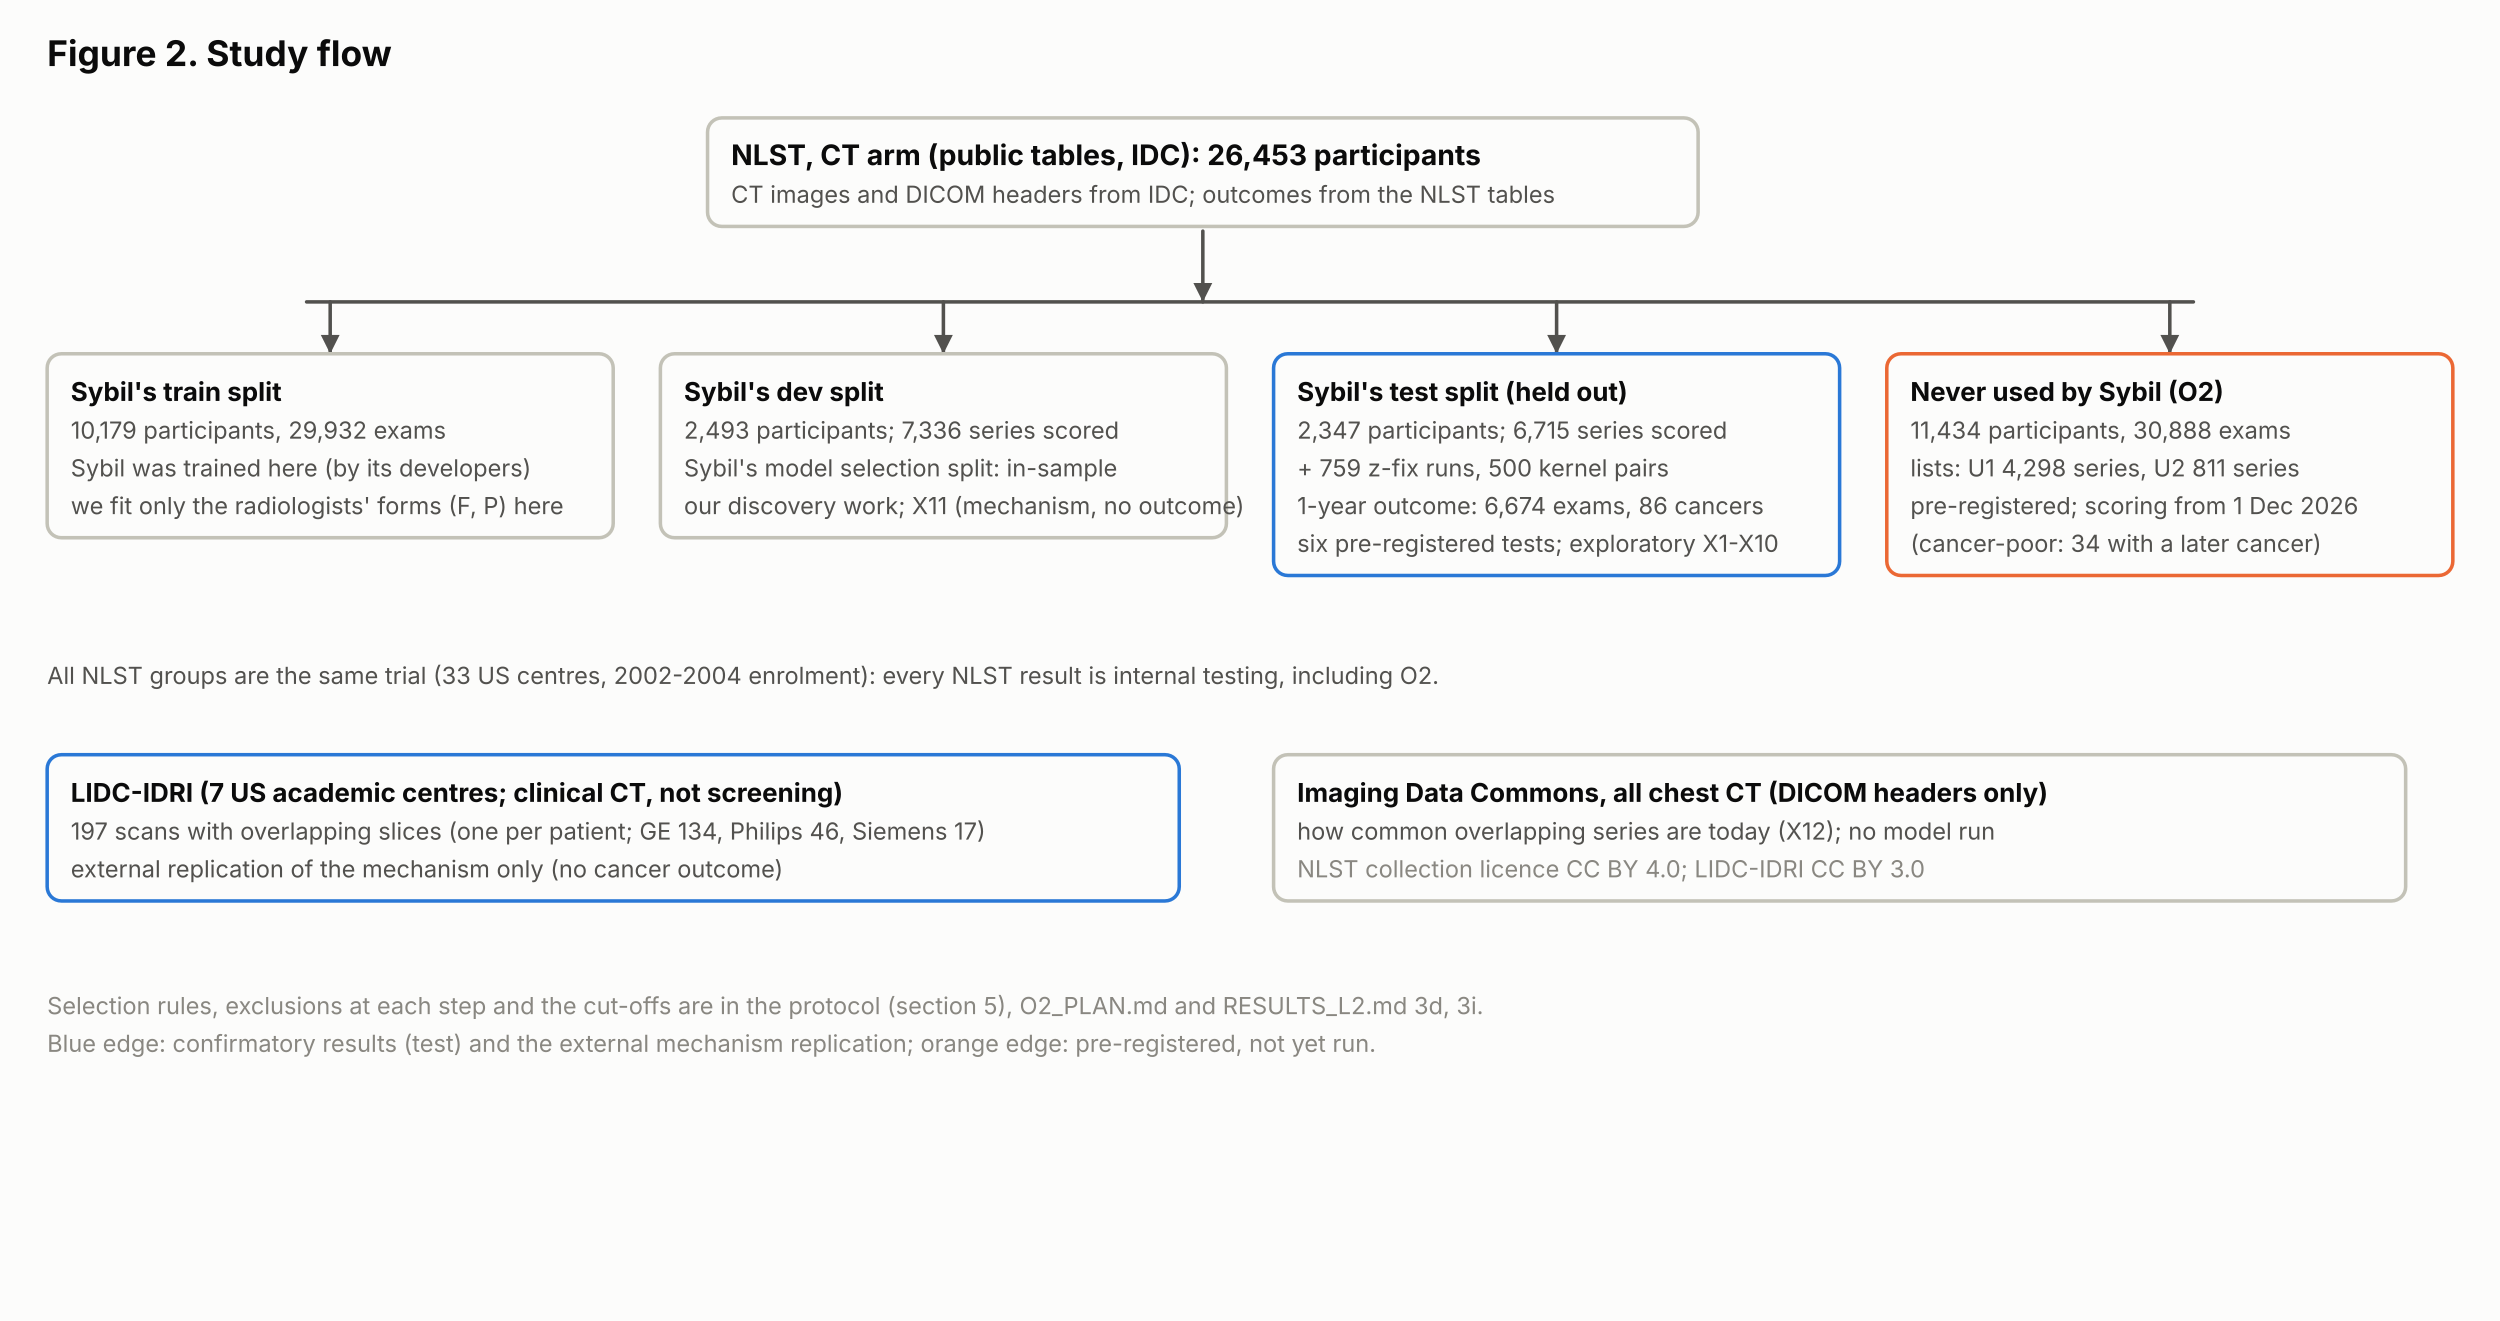
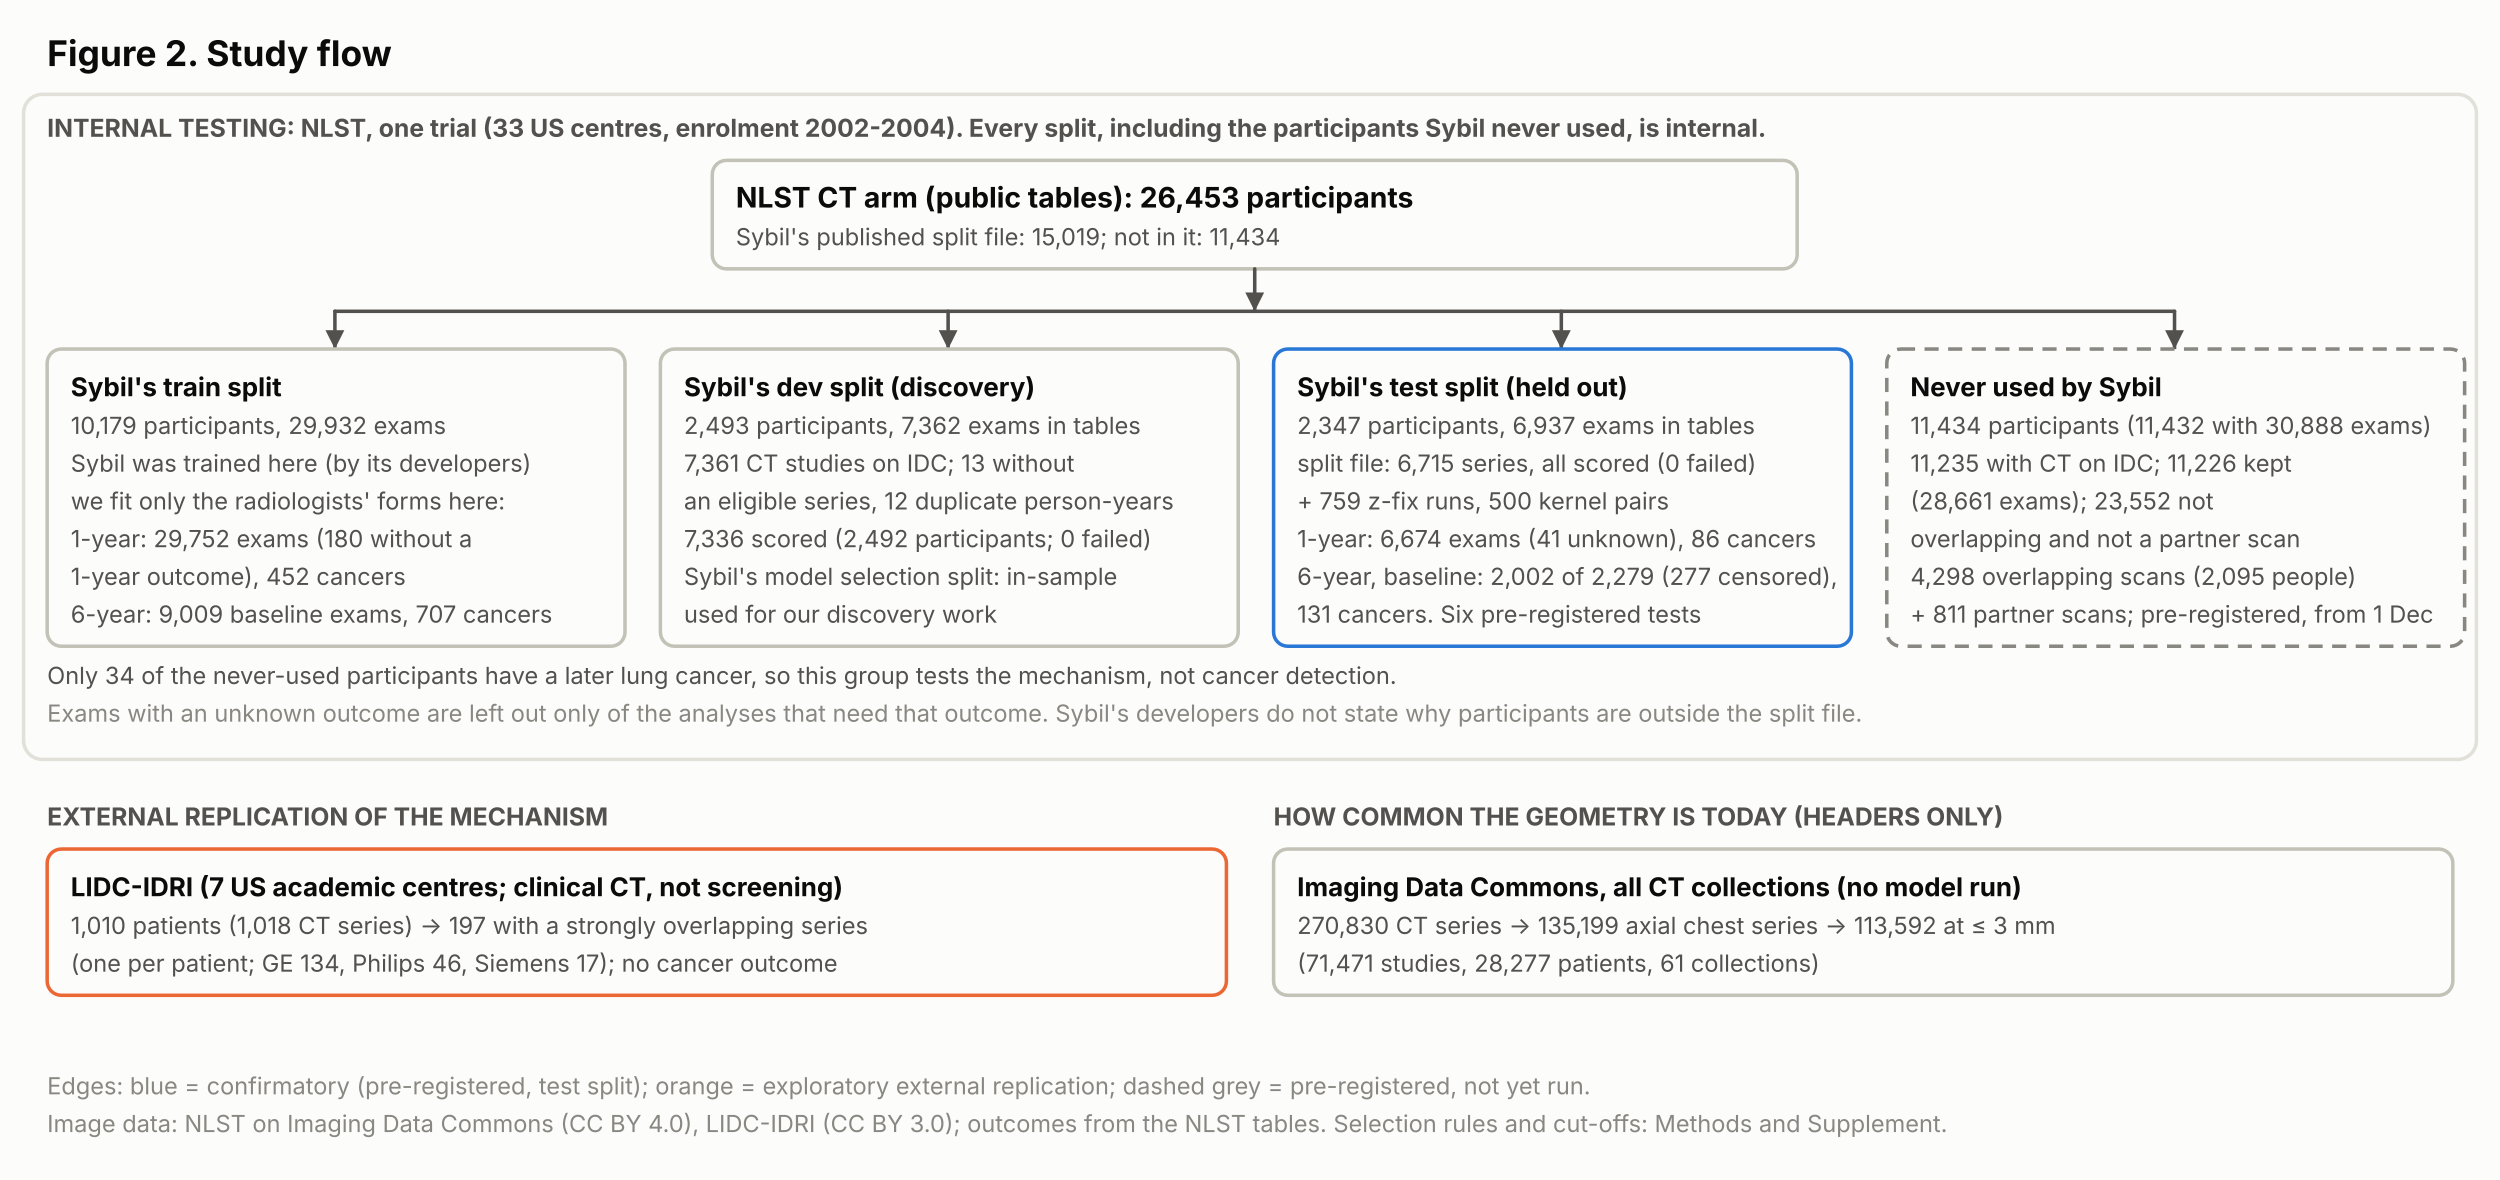
- <svg xmlns="http://www.w3.org/2000/svg" width="1060" height="560" viewBox="0 0 1060 560">
-   <rect width="1060" height="560" fill="#fcfcfb" />
+ <svg xmlns="http://www.w3.org/2000/svg" width="1060" height="500" viewBox="0 0 1060 500">
+   <rect width="1060" height="500" fill="#fcfcfb" />
  <text x="20.0" y="28.0" font-family="system-ui, -apple-system, 'Segoe UI', sans-serif" font-size="15" fill="#0b0b0b" text-anchor="start" font-weight="bold">Figure 2. Study flow</text>
-   <rect x="300.0" y="50.0" width="420.0" height="46.0" fill="#fcfcfb" fill-opacity="1.0" stroke="#c3c2b7" stroke-width="1.5" rx="6" />
-   <text x="310.0" y="70.0" font-family="system-ui, -apple-system, 'Segoe UI', sans-serif" font-size="12" fill="#0b0b0b" text-anchor="start" font-weight="bold">NLST, CT arm (public tables, IDC): 26,453 participants</text>
-   <text x="310.0" y="86.0" font-family="system-ui, -apple-system, 'Segoe UI', sans-serif" font-size="10" fill="#52514e" text-anchor="start" font-weight="normal">CT images and DICOM headers from IDC; outcomes from the NLST tables</text>
-   <line x1="510.0" y1="98.0" x2="510.0" y2="128.0" stroke="#52514e" stroke-width="1.5" stroke-linecap="round" />
-   <path d="M510.0,128.0 l-4,-8 l8,0 Z" fill="#52514e" />
-   <line x1="130.0" y1="128.0" x2="930.0" y2="128.0" stroke="#52514e" stroke-width="1.5" stroke-linecap="round" />
-   <line x1="140.0" y1="128.0" x2="140.0" y2="150.0" stroke="#52514e" stroke-width="1.5" stroke-linecap="round" />
-   <path d="M140.0,150.0 l-4,-8 l8,0 Z" fill="#52514e" />
-   <rect x="20.0" y="150.0" width="240.0" height="78.0" fill="#fcfcfb" fill-opacity="1.0" stroke="#c3c2b7" stroke-width="1.5" rx="6" />
-   <text x="30.0" y="170.0" font-family="system-ui, -apple-system, 'Segoe UI', sans-serif" font-size="11" fill="#0b0b0b" text-anchor="start" font-weight="bold">Sybil's train split</text>
-   <text x="30.0" y="186.0" font-family="system-ui, -apple-system, 'Segoe UI', sans-serif" font-size="10" fill="#52514e" text-anchor="start" font-weight="normal">10,179 participants, 29,932 exams</text>
-   <text x="30.0" y="202.0" font-family="system-ui, -apple-system, 'Segoe UI', sans-serif" font-size="10" fill="#52514e" text-anchor="start" font-weight="normal">Sybil was trained here (by its developers)</text>
-   <text x="30.0" y="218.0" font-family="system-ui, -apple-system, 'Segoe UI', sans-serif" font-size="10" fill="#52514e" text-anchor="start" font-weight="normal">we fit only the radiologists' forms (F, P) here</text>
-   <line x1="400.0" y1="128.0" x2="400.0" y2="150.0" stroke="#52514e" stroke-width="1.5" stroke-linecap="round" />
-   <path d="M400.0,150.0 l-4,-8 l8,0 Z" fill="#52514e" />
-   <rect x="280.0" y="150.0" width="240.0" height="78.0" fill="#fcfcfb" fill-opacity="1.0" stroke="#c3c2b7" stroke-width="1.5" rx="6" />
-   <text x="290.0" y="170.0" font-family="system-ui, -apple-system, 'Segoe UI', sans-serif" font-size="11" fill="#0b0b0b" text-anchor="start" font-weight="bold">Sybil's dev split</text>
-   <text x="290.0" y="186.0" font-family="system-ui, -apple-system, 'Segoe UI', sans-serif" font-size="10" fill="#52514e" text-anchor="start" font-weight="normal">2,493 participants; 7,336 series scored</text>
-   <text x="290.0" y="202.0" font-family="system-ui, -apple-system, 'Segoe UI', sans-serif" font-size="10" fill="#52514e" text-anchor="start" font-weight="normal">Sybil's model selection split: in-sample</text>
-   <text x="290.0" y="218.0" font-family="system-ui, -apple-system, 'Segoe UI', sans-serif" font-size="10" fill="#52514e" text-anchor="start" font-weight="normal">our discovery work; X11 (mechanism, no outcome)</text>
-   <line x1="660.0" y1="128.0" x2="660.0" y2="150.0" stroke="#52514e" stroke-width="1.5" stroke-linecap="round" />
-   <path d="M660.0,150.0 l-4,-8 l8,0 Z" fill="#52514e" />
-   <rect x="540.0" y="150.0" width="240.0" height="94.0" fill="#fcfcfb" fill-opacity="1.0" stroke="#2a78d6" stroke-width="1.5" rx="6" />
-   <text x="550.0" y="170.0" font-family="system-ui, -apple-system, 'Segoe UI', sans-serif" font-size="11" fill="#0b0b0b" text-anchor="start" font-weight="bold">Sybil's test split (held out)</text>
-   <text x="550.0" y="186.0" font-family="system-ui, -apple-system, 'Segoe UI', sans-serif" font-size="10" fill="#52514e" text-anchor="start" font-weight="normal">2,347 participants; 6,715 series scored</text>
-   <text x="550.0" y="202.0" font-family="system-ui, -apple-system, 'Segoe UI', sans-serif" font-size="10" fill="#52514e" text-anchor="start" font-weight="normal">+ 759 z-fix runs, 500 kernel pairs</text>
-   <text x="550.0" y="218.0" font-family="system-ui, -apple-system, 'Segoe UI', sans-serif" font-size="10" fill="#52514e" text-anchor="start" font-weight="normal">1-year outcome: 6,674 exams, 86 cancers</text>
-   <text x="550.0" y="234.0" font-family="system-ui, -apple-system, 'Segoe UI', sans-serif" font-size="10" fill="#52514e" text-anchor="start" font-weight="normal">six pre-registered tests; exploratory X1-X10</text>
-   <line x1="920.0" y1="128.0" x2="920.0" y2="150.0" stroke="#52514e" stroke-width="1.5" stroke-linecap="round" />
-   <path d="M920.0,150.0 l-4,-8 l8,0 Z" fill="#52514e" />
-   <rect x="800.0" y="150.0" width="240.0" height="94.0" fill="#fcfcfb" fill-opacity="1.0" stroke="#eb6834" stroke-width="1.5" rx="6" />
-   <text x="810.0" y="170.0" font-family="system-ui, -apple-system, 'Segoe UI', sans-serif" font-size="11" fill="#0b0b0b" text-anchor="start" font-weight="bold">Never used by Sybil (O2)</text>
-   <text x="810.0" y="186.0" font-family="system-ui, -apple-system, 'Segoe UI', sans-serif" font-size="10" fill="#52514e" text-anchor="start" font-weight="normal">11,434 participants, 30,888 exams</text>
-   <text x="810.0" y="202.0" font-family="system-ui, -apple-system, 'Segoe UI', sans-serif" font-size="10" fill="#52514e" text-anchor="start" font-weight="normal">lists: U1 4,298 series, U2 811 series</text>
-   <text x="810.0" y="218.0" font-family="system-ui, -apple-system, 'Segoe UI', sans-serif" font-size="10" fill="#52514e" text-anchor="start" font-weight="normal">pre-registered; scoring from 1 Dec 2026</text>
-   <text x="810.0" y="234.0" font-family="system-ui, -apple-system, 'Segoe UI', sans-serif" font-size="10" fill="#52514e" text-anchor="start" font-weight="normal">(cancer-poor: 34 with a later cancer)</text>
-   <text x="20.0" y="290.0" font-family="system-ui, -apple-system, 'Segoe UI', sans-serif" font-size="10" fill="#52514e" text-anchor="start" font-weight="normal">All NLST groups are the same trial (33 US centres, 2002-2004 enrolment): every NLST result is internal testing, including O2.</text>
-   <rect x="20.0" y="320.0" width="480.0" height="62.0" fill="#fcfcfb" fill-opacity="1.0" stroke="#2a78d6" stroke-width="1.5" rx="6" />
-   <text x="30.0" y="340.0" font-family="system-ui, -apple-system, 'Segoe UI', sans-serif" font-size="11" fill="#0b0b0b" text-anchor="start" font-weight="bold">LIDC-IDRI (7 US academic centres; clinical CT, not screening)</text>
-   <text x="30.0" y="356.0" font-family="system-ui, -apple-system, 'Segoe UI', sans-serif" font-size="10" fill="#52514e" text-anchor="start" font-weight="normal">197 scans with overlapping slices (one per patient; GE 134, Philips 46, Siemens 17)</text>
-   <text x="30.0" y="372.0" font-family="system-ui, -apple-system, 'Segoe UI', sans-serif" font-size="10" fill="#52514e" text-anchor="start" font-weight="normal">external replication of the mechanism only (no cancer outcome)</text>
-   <rect x="540.0" y="320.0" width="480.0" height="62.0" fill="#fcfcfb" fill-opacity="1.0" stroke="#c3c2b7" stroke-width="1.5" rx="6" />
-   <text x="550.0" y="340.0" font-family="system-ui, -apple-system, 'Segoe UI', sans-serif" font-size="11" fill="#0b0b0b" text-anchor="start" font-weight="bold">Imaging Data Commons, all chest CT (DICOM headers only)</text>
-   <text x="550.0" y="356.0" font-family="system-ui, -apple-system, 'Segoe UI', sans-serif" font-size="10" fill="#52514e" text-anchor="start" font-weight="normal">how common overlapping series are today (X12); no model run</text>
-   <text x="550.0" y="372.0" font-family="system-ui, -apple-system, 'Segoe UI', sans-serif" font-size="10" fill="#898781" text-anchor="start" font-weight="normal">NLST collection licence CC BY 4.0; LIDC-IDRI CC BY 3.0</text>
-   <text x="20.0" y="430.0" font-family="system-ui, -apple-system, 'Segoe UI', sans-serif" font-size="10" fill="#898781" text-anchor="start" font-weight="normal">Selection rules, exclusions at each step and the cut-offs are in the protocol (section 5), O2_PLAN.md and RESULTS_L2.md 3d, 3i.</text>
-   <text x="20.0" y="446.0" font-family="system-ui, -apple-system, 'Segoe UI', sans-serif" font-size="10" fill="#898781" text-anchor="start" font-weight="normal">Blue edge: confirmatory results (test) and the external mechanism replication; orange edge: pre-registered, not yet run.</text>
+   <rect x="10" y="40" width="1040" height="282" fill="none" stroke="#e1e0d9" stroke-width="1.5" rx="8" />
+   <text x="20.0" y="58.0" font-family="system-ui, -apple-system, 'Segoe UI', sans-serif" font-size="10.5" fill="#52514e" text-anchor="start" font-weight="bold">INTERNAL TESTING: NLST, one trial (33 US centres, enrolment 2002-2004). Every split, including the participants Sybil never used, is internal.</text>
+   <rect x="302.0" y="68.0" width="460.0" height="46.0" fill="#fcfcfb" fill-opacity="1.0" stroke="#c3c2b7" stroke-width="1.5" rx="6" />
+   <text x="312.0" y="88.0" font-family="system-ui, -apple-system, 'Segoe UI', sans-serif" font-size="12" fill="#0b0b0b" text-anchor="start" font-weight="bold">NLST CT arm (public tables): 26,453 participants</text>
+   <text x="312.0" y="104.0" font-family="system-ui, -apple-system, 'Segoe UI', sans-serif" font-size="10" fill="#52514e" text-anchor="start" font-weight="normal">Sybil's published split file: 15,019; not in it: 11,434</text>
+   <line x1="532.0" y1="114.0" x2="532.0" y2="132.0" stroke="#52514e" stroke-width="1.5" stroke-linecap="round" />
+   <path d="M532.0,132.0 l-4,-8 l8,0 Z" fill="#52514e" />
+   <line x1="142.0" y1="132.0" x2="922.0" y2="132.0" stroke="#52514e" stroke-width="1.5" stroke-linecap="round" />
+   <line x1="142.0" y1="132.0" x2="142.0" y2="148.0" stroke="#52514e" stroke-width="1.5" stroke-linecap="round" />
+   <path d="M142.0,148.0 l-4,-8 l8,0 Z" fill="#52514e" />
+   <rect x="20.0" y="148.0" width="245.0" height="126.0" fill="#fcfcfb" fill-opacity="1.0" stroke="#c3c2b7" stroke-width="1.5" rx="6" />
+   <text x="30.0" y="168.0" font-family="system-ui, -apple-system, 'Segoe UI', sans-serif" font-size="11" fill="#0b0b0b" text-anchor="start" font-weight="bold">Sybil's train split</text>
+   <text x="30.0" y="184.0" font-family="system-ui, -apple-system, 'Segoe UI', sans-serif" font-size="10" fill="#52514e" text-anchor="start" font-weight="normal">10,179 participants, 29,932 exams</text>
+   <text x="30.0" y="200.0" font-family="system-ui, -apple-system, 'Segoe UI', sans-serif" font-size="10" fill="#52514e" text-anchor="start" font-weight="normal">Sybil was trained here (by its developers)</text>
+   <text x="30.0" y="216.0" font-family="system-ui, -apple-system, 'Segoe UI', sans-serif" font-size="10" fill="#52514e" text-anchor="start" font-weight="normal">we fit only the radiologists' forms here:</text>
+   <text x="30.0" y="232.0" font-family="system-ui, -apple-system, 'Segoe UI', sans-serif" font-size="10" fill="#52514e" text-anchor="start" font-weight="normal">1-year: 29,752 exams (180 without a</text>
+   <text x="30.0" y="248.0" font-family="system-ui, -apple-system, 'Segoe UI', sans-serif" font-size="10" fill="#52514e" text-anchor="start" font-weight="normal">  1-year outcome), 452 cancers</text>
+   <text x="30.0" y="264.0" font-family="system-ui, -apple-system, 'Segoe UI', sans-serif" font-size="10" fill="#52514e" text-anchor="start" font-weight="normal">6-year: 9,009 baseline exams, 707 cancers</text>
+   <line x1="402.0" y1="132.0" x2="402.0" y2="148.0" stroke="#52514e" stroke-width="1.5" stroke-linecap="round" />
+   <path d="M402.0,148.0 l-4,-8 l8,0 Z" fill="#52514e" />
+   <rect x="280.0" y="148.0" width="245.0" height="126.0" fill="#fcfcfb" fill-opacity="1.0" stroke="#c3c2b7" stroke-width="1.5" rx="6" />
+   <text x="290.0" y="168.0" font-family="system-ui, -apple-system, 'Segoe UI', sans-serif" font-size="11" fill="#0b0b0b" text-anchor="start" font-weight="bold">Sybil's dev split (discovery)</text>
+   <text x="290.0" y="184.0" font-family="system-ui, -apple-system, 'Segoe UI', sans-serif" font-size="10" fill="#52514e" text-anchor="start" font-weight="normal">2,493 participants, 7,362 exams in tables</text>
+   <text x="290.0" y="200.0" font-family="system-ui, -apple-system, 'Segoe UI', sans-serif" font-size="10" fill="#52514e" text-anchor="start" font-weight="normal">7,361 CT studies on IDC; 13 without</text>
+   <text x="290.0" y="216.0" font-family="system-ui, -apple-system, 'Segoe UI', sans-serif" font-size="10" fill="#52514e" text-anchor="start" font-weight="normal">  an eligible series, 12 duplicate person-years</text>
+   <text x="290.0" y="232.0" font-family="system-ui, -apple-system, 'Segoe UI', sans-serif" font-size="10" fill="#52514e" text-anchor="start" font-weight="normal">7,336 scored (2,492 participants; 0 failed)</text>
+   <text x="290.0" y="248.0" font-family="system-ui, -apple-system, 'Segoe UI', sans-serif" font-size="10" fill="#52514e" text-anchor="start" font-weight="normal">Sybil's model selection split: in-sample</text>
+   <text x="290.0" y="264.0" font-family="system-ui, -apple-system, 'Segoe UI', sans-serif" font-size="10" fill="#52514e" text-anchor="start" font-weight="normal">used for our discovery work</text>
+   <line x1="662.0" y1="132.0" x2="662.0" y2="148.0" stroke="#52514e" stroke-width="1.5" stroke-linecap="round" />
+   <path d="M662.0,148.0 l-4,-8 l8,0 Z" fill="#52514e" />
+   <rect x="540.0" y="148.0" width="245.0" height="126.0" fill="#fcfcfb" fill-opacity="1.0" stroke="#2a78d6" stroke-width="1.5" rx="6" />
+   <text x="550.0" y="168.0" font-family="system-ui, -apple-system, 'Segoe UI', sans-serif" font-size="11" fill="#0b0b0b" text-anchor="start" font-weight="bold">Sybil's test split (held out)</text>
+   <text x="550.0" y="184.0" font-family="system-ui, -apple-system, 'Segoe UI', sans-serif" font-size="10" fill="#52514e" text-anchor="start" font-weight="normal">2,347 participants, 6,937 exams in tables</text>
+   <text x="550.0" y="200.0" font-family="system-ui, -apple-system, 'Segoe UI', sans-serif" font-size="10" fill="#52514e" text-anchor="start" font-weight="normal">split file: 6,715 series, all scored (0 failed)</text>
+   <text x="550.0" y="216.0" font-family="system-ui, -apple-system, 'Segoe UI', sans-serif" font-size="10" fill="#52514e" text-anchor="start" font-weight="normal">+ 759 z-fix runs, 500 kernel pairs</text>
+   <text x="550.0" y="232.0" font-family="system-ui, -apple-system, 'Segoe UI', sans-serif" font-size="10" fill="#52514e" text-anchor="start" font-weight="normal">1-year: 6,674 exams (41 unknown), 86 cancers</text>
+   <text x="550.0" y="248.0" font-family="system-ui, -apple-system, 'Segoe UI', sans-serif" font-size="10" fill="#52514e" text-anchor="start" font-weight="normal">6-year, baseline: 2,002 of 2,279 (277 censored),</text>
+   <text x="550.0" y="264.0" font-family="system-ui, -apple-system, 'Segoe UI', sans-serif" font-size="10" fill="#52514e" text-anchor="start" font-weight="normal">  131 cancers. Six pre-registered tests</text>
+   <line x1="922.0" y1="132.0" x2="922.0" y2="148.0" stroke="#52514e" stroke-width="1.5" stroke-linecap="round" />
+   <path d="M922.0,148.0 l-4,-8 l8,0 Z" fill="#52514e" />
+   <rect x="800.0" y="148.0" width="245.0" height="126.0" fill="#fcfcfb" fill-opacity="1.0" stroke="#898781" stroke-width="1.5" rx="6" stroke-dasharray="6,4" />
+   <text x="810.0" y="168.0" font-family="system-ui, -apple-system, 'Segoe UI', sans-serif" font-size="11" fill="#0b0b0b" text-anchor="start" font-weight="bold">Never used by Sybil</text>
+   <text x="810.0" y="184.0" font-family="system-ui, -apple-system, 'Segoe UI', sans-serif" font-size="10" fill="#52514e" text-anchor="start" font-weight="normal">11,434 participants (11,432 with 30,888 exams)</text>
+   <text x="810.0" y="200.0" font-family="system-ui, -apple-system, 'Segoe UI', sans-serif" font-size="10" fill="#52514e" text-anchor="start" font-weight="normal">11,235 with CT on IDC; 11,226 kept</text>
+   <text x="810.0" y="216.0" font-family="system-ui, -apple-system, 'Segoe UI', sans-serif" font-size="10" fill="#52514e" text-anchor="start" font-weight="normal">  (28,661 exams); 23,552 not</text>
+   <text x="810.0" y="232.0" font-family="system-ui, -apple-system, 'Segoe UI', sans-serif" font-size="10" fill="#52514e" text-anchor="start" font-weight="normal">  overlapping and not a partner scan</text>
+   <text x="810.0" y="248.0" font-family="system-ui, -apple-system, 'Segoe UI', sans-serif" font-size="10" fill="#52514e" text-anchor="start" font-weight="normal">4,298 overlapping scans (2,095 people)</text>
+   <text x="810.0" y="264.0" font-family="system-ui, -apple-system, 'Segoe UI', sans-serif" font-size="10" fill="#52514e" text-anchor="start" font-weight="normal">+ 811 partner scans; pre-registered, from 1 Dec</text>
+   <text x="20.0" y="290.0" font-family="system-ui, -apple-system, 'Segoe UI', sans-serif" font-size="10" fill="#52514e" text-anchor="start" font-weight="normal">Only 34 of the never-used participants have a later lung cancer, so this group tests the mechanism, not cancer detection.</text>
+   <text x="20.0" y="306.0" font-family="system-ui, -apple-system, 'Segoe UI', sans-serif" font-size="10" fill="#898781" text-anchor="start" font-weight="normal">Exams with an unknown outcome are left out only of the analyses that need that outcome. Sybil's developers do not state why participants are outside the split file.</text>
+   <text x="20.0" y="350.0" font-family="system-ui, -apple-system, 'Segoe UI', sans-serif" font-size="10.5" fill="#52514e" text-anchor="start" font-weight="bold">EXTERNAL REPLICATION OF THE MECHANISM</text>
+   <text x="540.0" y="350.0" font-family="system-ui, -apple-system, 'Segoe UI', sans-serif" font-size="10.5" fill="#52514e" text-anchor="start" font-weight="bold">HOW COMMON THE GEOMETRY IS TODAY (HEADERS ONLY)</text>
+   <rect x="20.0" y="360.0" width="500.0" height="62.0" fill="#fcfcfb" fill-opacity="1.0" stroke="#eb6834" stroke-width="1.5" rx="6" />
+   <text x="30.0" y="380.0" font-family="system-ui, -apple-system, 'Segoe UI', sans-serif" font-size="11" fill="#0b0b0b" text-anchor="start" font-weight="bold">LIDC-IDRI (7 US academic centres; clinical CT, not screening)</text>
+   <text x="30.0" y="396.0" font-family="system-ui, -apple-system, 'Segoe UI', sans-serif" font-size="10" fill="#52514e" text-anchor="start" font-weight="normal">1,010 patients (1,018 CT series) → 197 with a strongly overlapping series</text>
+   <text x="30.0" y="412.0" font-family="system-ui, -apple-system, 'Segoe UI', sans-serif" font-size="10" fill="#52514e" text-anchor="start" font-weight="normal">(one per patient; GE 134, Philips 46, Siemens 17); no cancer outcome</text>
+   <rect x="540.0" y="360.0" width="500.0" height="62.0" fill="#fcfcfb" fill-opacity="1.0" stroke="#c3c2b7" stroke-width="1.5" rx="6" />
+   <text x="550.0" y="380.0" font-family="system-ui, -apple-system, 'Segoe UI', sans-serif" font-size="11" fill="#0b0b0b" text-anchor="start" font-weight="bold">Imaging Data Commons, all CT collections (no model run)</text>
+   <text x="550.0" y="396.0" font-family="system-ui, -apple-system, 'Segoe UI', sans-serif" font-size="10" fill="#52514e" text-anchor="start" font-weight="normal">270,830 CT series → 135,199 axial chest series → 113,592 at ≤ 3 mm</text>
+   <text x="550.0" y="412.0" font-family="system-ui, -apple-system, 'Segoe UI', sans-serif" font-size="10" fill="#52514e" text-anchor="start" font-weight="normal">(71,471 studies, 28,277 patients, 61 collections)</text>
+   <text x="20.0" y="464.0" font-family="system-ui, -apple-system, 'Segoe UI', sans-serif" font-size="10" fill="#898781" text-anchor="start" font-weight="normal">Edges: blue = confirmatory (pre-registered, test split); orange = exploratory external replication; dashed grey = pre-registered, not yet run.</text>
+   <text x="20.0" y="480.0" font-family="system-ui, -apple-system, 'Segoe UI', sans-serif" font-size="10" fill="#898781" text-anchor="start" font-weight="normal">Image data: NLST on Imaging Data Commons (CC BY 4.0), LIDC-IDRI (CC BY 3.0); outcomes from the NLST tables. Selection rules and cut-offs: Methods and Supplement.</text>
</svg>
